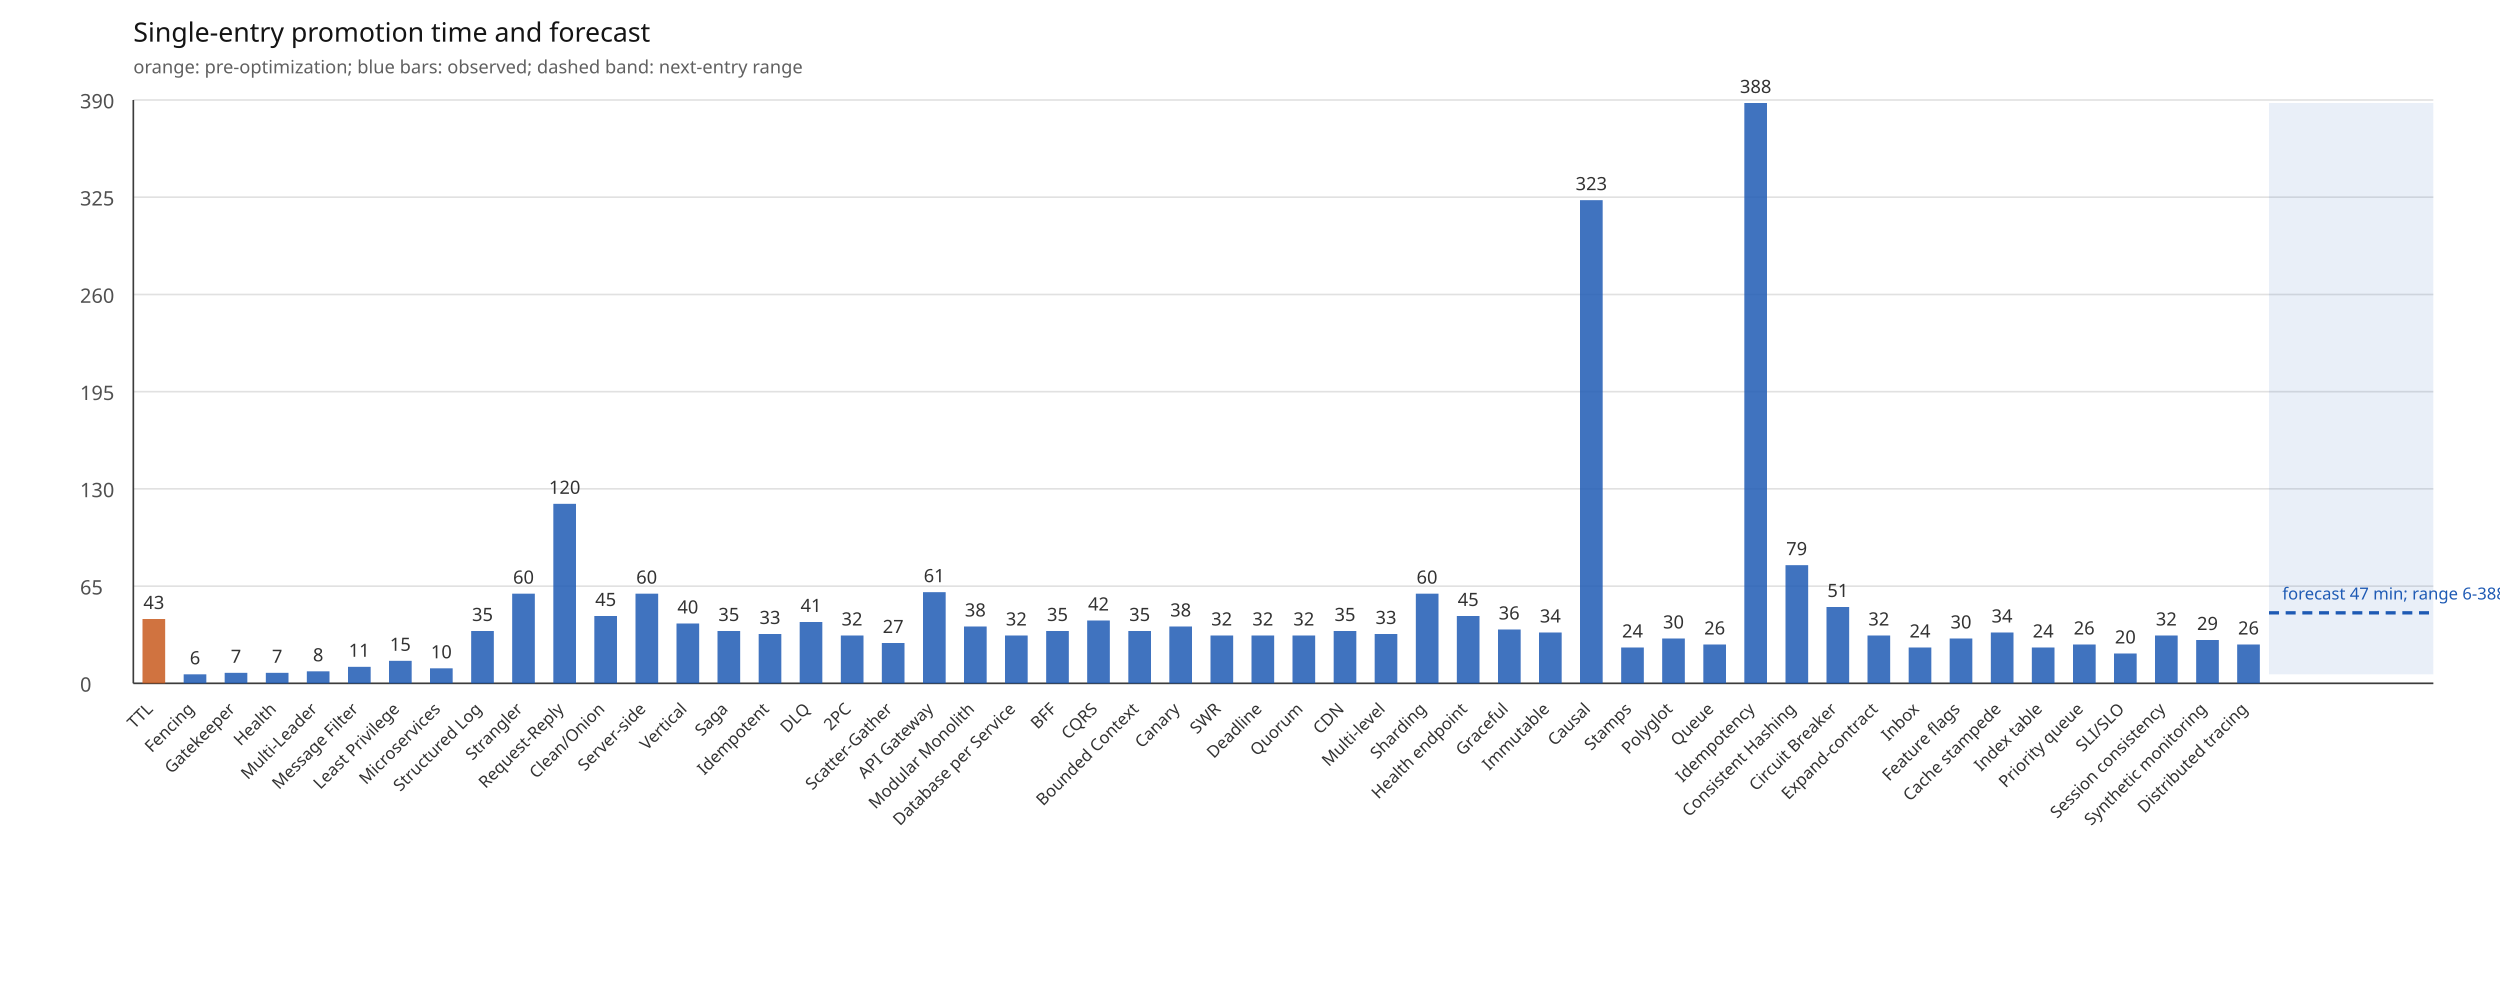
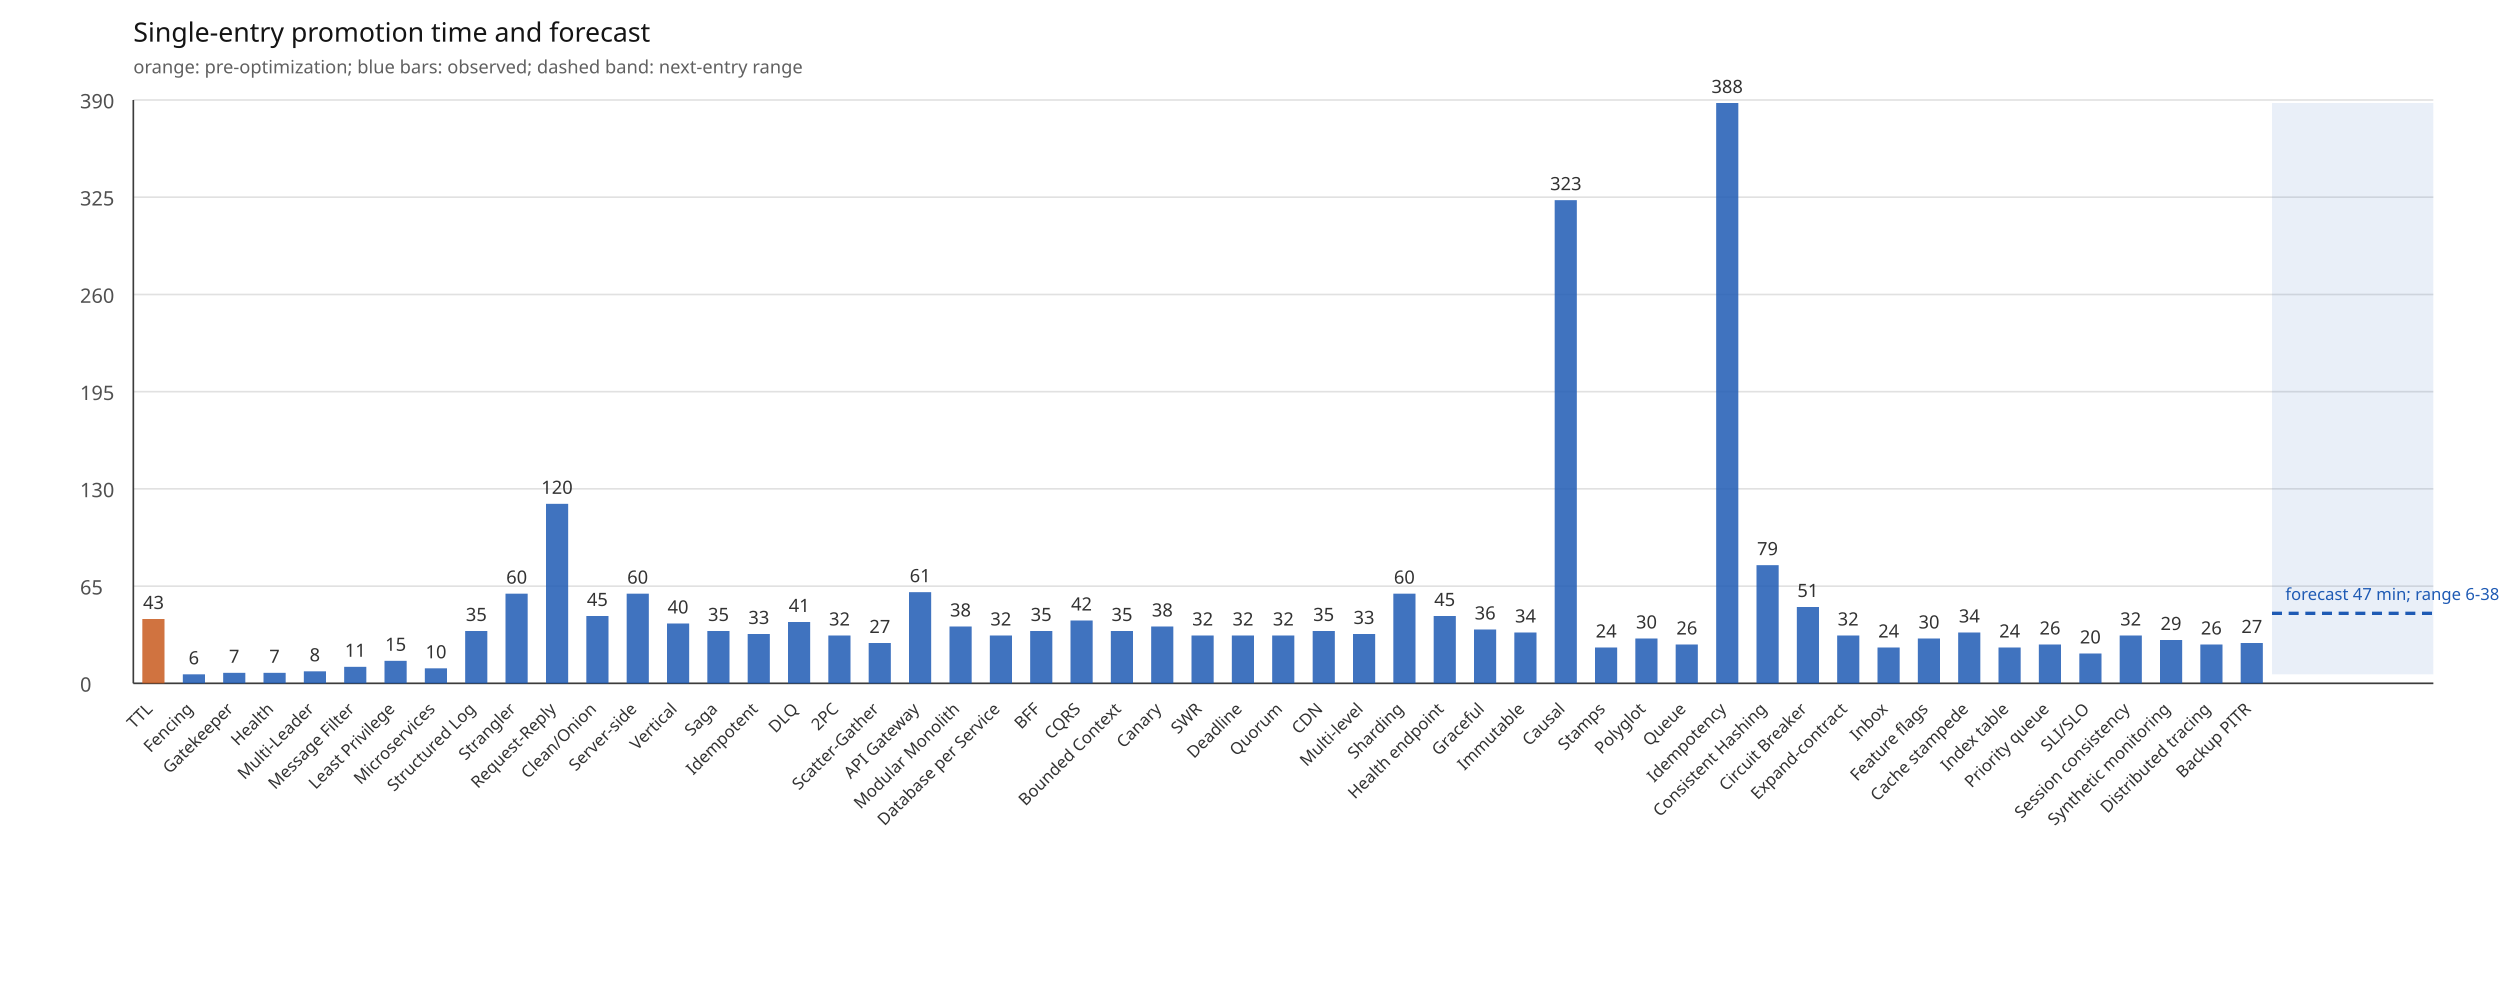
<svg xmlns="http://www.w3.org/2000/svg" width="1500" height="600" viewBox="0 0 1500 600">
  <rect width="100%" height="100%" fill="white" />
  <line x1="80" y1="410.0" x2="1460" y2="410.0" stroke="#e1e1e1" />
  <text x="48" y="415.0" font-family="Verdana" font-size="12" fill="#505050">0</text>
  <line x1="80" y1="351.7" x2="1460" y2="351.7" stroke="#e1e1e1" />
  <text x="48" y="356.7" font-family="Verdana" font-size="12" fill="#505050">65</text>
  <line x1="80" y1="293.3" x2="1460" y2="293.3" stroke="#e1e1e1" />
  <text x="48" y="298.3" font-family="Verdana" font-size="12" fill="#505050">130</text>
  <line x1="80" y1="235.0" x2="1460" y2="235.0" stroke="#e1e1e1" />
  <text x="48" y="240.0" font-family="Verdana" font-size="12" fill="#505050">195</text>
  <line x1="80" y1="176.7" x2="1460" y2="176.7" stroke="#e1e1e1" />
  <text x="48" y="181.7" font-family="Verdana" font-size="12" fill="#505050">260</text>
  <line x1="80" y1="118.3" x2="1460" y2="118.3" stroke="#e1e1e1" />
  <text x="48" y="123.3" font-family="Verdana" font-size="12" fill="#505050">325</text>
  <line x1="80" y1="60.0" x2="1460" y2="60.0" stroke="#e1e1e1" />
  <text x="48" y="65.0" font-family="Verdana" font-size="12" fill="#505050">390</text>
  <line x1="80" y1="60" x2="80" y2="410" stroke="#3c3c3c" />
  <line x1="80" y1="410" x2="1460" y2="410" stroke="#3c3c3c" />
-   <rect x="1361.4" y="61.8" width="98.6" height="342.8" fill="#1e5ab4" opacity="0.10" />
-   <line x1="1361.4" y1="367.7" x2="1460.0" y2="367.7" stroke="#1e5ab4" stroke-width="2" stroke-dasharray="6 4" />
-   <text x="1369.4" y="359.7" font-family="Verdana" font-size="10" fill="#1e5ab4">forecast 47 min; range 6-388 (n=52)</text>
-   <rect x="85.5" y="371.4" width="13.6" height="38.6" fill="#c85a1e" opacity="0.85" />
-   <text x="92.3" y="365.4" text-anchor="middle" font-family="Verdana" font-size="11" fill="#323232">43</text>
-   <text x="92.3" y="426.0" text-anchor="end" transform="rotate(-45 92.3 426.0)" font-family="Verdana" font-size="10" fill="#323232">TTL</text>
-   <rect x="110.2" y="404.6" width="13.6" height="5.4" fill="#1e5ab4" opacity="0.85" />
-   <text x="117.0" y="398.6" text-anchor="middle" font-family="Verdana" font-size="11" fill="#323232">6</text>
-   <text x="117.0" y="426.0" text-anchor="end" transform="rotate(-45 117.0 426.0)" font-family="Verdana" font-size="10" fill="#323232">Fencing</text>
-   <rect x="134.8" y="403.7" width="13.6" height="6.3" fill="#1e5ab4" opacity="0.85" />
-   <text x="141.6" y="397.7" text-anchor="middle" font-family="Verdana" font-size="11" fill="#323232">7</text>
-   <text x="141.6" y="426.0" text-anchor="end" transform="rotate(-45 141.6 426.0)" font-family="Verdana" font-size="10" fill="#323232">Gatekeeper</text>
-   <rect x="159.5" y="403.7" width="13.6" height="6.3" fill="#1e5ab4" opacity="0.85" />
-   <text x="166.3" y="397.7" text-anchor="middle" font-family="Verdana" font-size="11" fill="#323232">7</text>
-   <text x="166.3" y="426.0" text-anchor="end" transform="rotate(-45 166.3 426.0)" font-family="Verdana" font-size="10" fill="#323232">Health</text>
-   <rect x="184.1" y="402.8" width="13.6" height="7.2" fill="#1e5ab4" opacity="0.85" />
-   <text x="190.9" y="396.8" text-anchor="middle" font-family="Verdana" font-size="11" fill="#323232">8</text>
-   <text x="190.9" y="426.0" text-anchor="end" transform="rotate(-45 190.9 426.0)" font-family="Verdana" font-size="10" fill="#323232">Multi-Leader</text>
-   <rect x="208.8" y="400.1" width="13.6" height="9.9" fill="#1e5ab4" opacity="0.85" />
-   <text x="215.5" y="394.1" text-anchor="middle" font-family="Verdana" font-size="11" fill="#323232">11</text>
-   <text x="215.5" y="426.0" text-anchor="end" transform="rotate(-45 215.5 426.0)" font-family="Verdana" font-size="10" fill="#323232">Message Filter</text>
-   <rect x="233.4" y="396.5" width="13.6" height="13.5" fill="#1e5ab4" opacity="0.85" />
-   <text x="240.2" y="390.5" text-anchor="middle" font-family="Verdana" font-size="11" fill="#323232">15</text>
-   <text x="240.2" y="426.0" text-anchor="end" transform="rotate(-45 240.2 426.0)" font-family="Verdana" font-size="10" fill="#323232">Least Privilege</text>
-   <rect x="258.0" y="401.0" width="13.6" height="9.0" fill="#1e5ab4" opacity="0.85" />
-   <text x="264.8" y="395.0" text-anchor="middle" font-family="Verdana" font-size="11" fill="#323232">10</text>
-   <text x="264.8" y="426.0" text-anchor="end" transform="rotate(-45 264.8 426.0)" font-family="Verdana" font-size="10" fill="#323232">Microservices</text>
-   <rect x="282.7" y="378.6" width="13.6" height="31.4" fill="#1e5ab4" opacity="0.85" />
-   <text x="289.5" y="372.6" text-anchor="middle" font-family="Verdana" font-size="11" fill="#323232">35</text>
-   <text x="289.5" y="426.0" text-anchor="end" transform="rotate(-45 289.5 426.0)" font-family="Verdana" font-size="10" fill="#323232">Structured Log</text>
-   <rect x="307.3" y="356.2" width="13.6" height="53.8" fill="#1e5ab4" opacity="0.85" />
-   <text x="314.1" y="350.2" text-anchor="middle" font-family="Verdana" font-size="11" fill="#323232">60</text>
-   <text x="314.1" y="426.0" text-anchor="end" transform="rotate(-45 314.1 426.0)" font-family="Verdana" font-size="10" fill="#323232">Strangler</text>
-   <rect x="332.0" y="302.3" width="13.6" height="107.7" fill="#1e5ab4" opacity="0.85" />
-   <text x="338.8" y="296.3" text-anchor="middle" font-family="Verdana" font-size="11" fill="#323232">120</text>
-   <text x="338.8" y="426.0" text-anchor="end" transform="rotate(-45 338.8 426.0)" font-family="Verdana" font-size="10" fill="#323232">Request-Reply</text>
-   <rect x="356.6" y="369.6" width="13.6" height="40.4" fill="#1e5ab4" opacity="0.85" />
-   <text x="363.4" y="363.6" text-anchor="middle" font-family="Verdana" font-size="11" fill="#323232">45</text>
-   <text x="363.4" y="426.0" text-anchor="end" transform="rotate(-45 363.4 426.0)" font-family="Verdana" font-size="10" fill="#323232">Clean/Onion</text>
-   <rect x="381.3" y="356.2" width="13.6" height="53.8" fill="#1e5ab4" opacity="0.85" />
-   <text x="388.0" y="350.2" text-anchor="middle" font-family="Verdana" font-size="11" fill="#323232">60</text>
-   <text x="388.0" y="426.0" text-anchor="end" transform="rotate(-45 388.0 426.0)" font-family="Verdana" font-size="10" fill="#323232">Server-side</text>
-   <rect x="405.9" y="374.1" width="13.6" height="35.9" fill="#1e5ab4" opacity="0.85" />
-   <text x="412.7" y="368.1" text-anchor="middle" font-family="Verdana" font-size="11" fill="#323232">40</text>
-   <text x="412.7" y="426.0" text-anchor="end" transform="rotate(-45 412.7 426.0)" font-family="Verdana" font-size="10" fill="#323232">Vertical</text>
-   <rect x="430.5" y="378.6" width="13.6" height="31.4" fill="#1e5ab4" opacity="0.85" />
-   <text x="437.3" y="372.6" text-anchor="middle" font-family="Verdana" font-size="11" fill="#323232">35</text>
-   <text x="437.3" y="426.0" text-anchor="end" transform="rotate(-45 437.3 426.0)" font-family="Verdana" font-size="10" fill="#323232">Saga</text>
-   <rect x="455.2" y="380.4" width="13.6" height="29.6" fill="#1e5ab4" opacity="0.85" />
-   <text x="462.0" y="374.4" text-anchor="middle" font-family="Verdana" font-size="11" fill="#323232">33</text>
-   <text x="462.0" y="426.0" text-anchor="end" transform="rotate(-45 462.0 426.0)" font-family="Verdana" font-size="10" fill="#323232">Idempotent</text>
-   <rect x="479.8" y="373.2" width="13.6" height="36.8" fill="#1e5ab4" opacity="0.85" />
-   <text x="486.6" y="367.2" text-anchor="middle" font-family="Verdana" font-size="11" fill="#323232">41</text>
-   <text x="486.6" y="426.0" text-anchor="end" transform="rotate(-45 486.6 426.0)" font-family="Verdana" font-size="10" fill="#323232">DLQ</text>
-   <rect x="504.5" y="381.3" width="13.6" height="28.7" fill="#1e5ab4" opacity="0.85" />
-   <text x="511.2" y="375.3" text-anchor="middle" font-family="Verdana" font-size="11" fill="#323232">32</text>
-   <text x="511.2" y="426.0" text-anchor="end" transform="rotate(-45 511.2 426.0)" font-family="Verdana" font-size="10" fill="#323232">2PC</text>
-   <rect x="529.1" y="385.8" width="13.6" height="24.2" fill="#1e5ab4" opacity="0.85" />
-   <text x="535.9" y="379.8" text-anchor="middle" font-family="Verdana" font-size="11" fill="#323232">27</text>
-   <text x="535.9" y="426.0" text-anchor="end" transform="rotate(-45 535.9 426.0)" font-family="Verdana" font-size="10" fill="#323232">Scatter-Gather</text>
-   <rect x="553.8" y="355.3" width="13.6" height="54.7" fill="#1e5ab4" opacity="0.85" />
-   <text x="560.5" y="349.3" text-anchor="middle" font-family="Verdana" font-size="11" fill="#323232">61</text>
-   <text x="560.5" y="426.0" text-anchor="end" transform="rotate(-45 560.5 426.0)" font-family="Verdana" font-size="10" fill="#323232">API Gateway</text>
-   <rect x="578.4" y="375.9" width="13.6" height="34.1" fill="#1e5ab4" opacity="0.85" />
-   <text x="585.2" y="369.9" text-anchor="middle" font-family="Verdana" font-size="11" fill="#323232">38</text>
-   <text x="585.2" y="426.0" text-anchor="end" transform="rotate(-45 585.2 426.0)" font-family="Verdana" font-size="10" fill="#323232">Modular Monolith</text>
-   <rect x="603.0" y="381.3" width="13.6" height="28.7" fill="#1e5ab4" opacity="0.85" />
-   <text x="609.8" y="375.3" text-anchor="middle" font-family="Verdana" font-size="11" fill="#323232">32</text>
-   <text x="609.8" y="426.0" text-anchor="end" transform="rotate(-45 609.8 426.0)" font-family="Verdana" font-size="10" fill="#323232">Database per Service</text>
-   <rect x="627.7" y="378.6" width="13.6" height="31.4" fill="#1e5ab4" opacity="0.85" />
-   <text x="634.5" y="372.6" text-anchor="middle" font-family="Verdana" font-size="11" fill="#323232">35</text>
-   <text x="634.5" y="426.0" text-anchor="end" transform="rotate(-45 634.5 426.0)" font-family="Verdana" font-size="10" fill="#323232">BFF</text>
-   <rect x="652.3" y="372.3" width="13.6" height="37.7" fill="#1e5ab4" opacity="0.85" />
-   <text x="659.1" y="366.3" text-anchor="middle" font-family="Verdana" font-size="11" fill="#323232">42</text>
-   <text x="659.1" y="426.0" text-anchor="end" transform="rotate(-45 659.1 426.0)" font-family="Verdana" font-size="10" fill="#323232">CQRS</text>
-   <rect x="677.0" y="378.6" width="13.6" height="31.4" fill="#1e5ab4" opacity="0.85" />
-   <text x="683.8" y="372.6" text-anchor="middle" font-family="Verdana" font-size="11" fill="#323232">35</text>
-   <text x="683.8" y="426.0" text-anchor="end" transform="rotate(-45 683.8 426.0)" font-family="Verdana" font-size="10" fill="#323232">Bounded Context</text>
-   <rect x="701.6" y="375.9" width="13.6" height="34.1" fill="#1e5ab4" opacity="0.85" />
-   <text x="708.4" y="369.9" text-anchor="middle" font-family="Verdana" font-size="11" fill="#323232">38</text>
-   <text x="708.4" y="426.0" text-anchor="end" transform="rotate(-45 708.4 426.0)" font-family="Verdana" font-size="10" fill="#323232">Canary</text>
-   <rect x="726.3" y="381.3" width="13.6" height="28.7" fill="#1e5ab4" opacity="0.85" />
-   <text x="733.0" y="375.3" text-anchor="middle" font-family="Verdana" font-size="11" fill="#323232">32</text>
-   <text x="733.0" y="426.0" text-anchor="end" transform="rotate(-45 733.0 426.0)" font-family="Verdana" font-size="10" fill="#323232">SWR</text>
-   <rect x="750.9" y="381.3" width="13.6" height="28.7" fill="#1e5ab4" opacity="0.85" />
-   <text x="757.7" y="375.3" text-anchor="middle" font-family="Verdana" font-size="11" fill="#323232">32</text>
-   <text x="757.7" y="426.0" text-anchor="end" transform="rotate(-45 757.7 426.0)" font-family="Verdana" font-size="10" fill="#323232">Deadline</text>
-   <rect x="775.5" y="381.3" width="13.6" height="28.7" fill="#1e5ab4" opacity="0.85" />
-   <text x="782.3" y="375.3" text-anchor="middle" font-family="Verdana" font-size="11" fill="#323232">32</text>
-   <text x="782.3" y="426.0" text-anchor="end" transform="rotate(-45 782.3 426.0)" font-family="Verdana" font-size="10" fill="#323232">Quorum</text>
-   <rect x="800.2" y="378.6" width="13.6" height="31.4" fill="#1e5ab4" opacity="0.85" />
-   <text x="807.0" y="372.6" text-anchor="middle" font-family="Verdana" font-size="11" fill="#323232">35</text>
-   <text x="807.0" y="426.0" text-anchor="end" transform="rotate(-45 807.0 426.0)" font-family="Verdana" font-size="10" fill="#323232">CDN</text>
-   <rect x="824.8" y="380.4" width="13.6" height="29.6" fill="#1e5ab4" opacity="0.85" />
-   <text x="831.6" y="374.4" text-anchor="middle" font-family="Verdana" font-size="11" fill="#323232">33</text>
-   <text x="831.6" y="426.0" text-anchor="end" transform="rotate(-45 831.6 426.0)" font-family="Verdana" font-size="10" fill="#323232">Multi-level</text>
-   <rect x="849.5" y="356.2" width="13.6" height="53.8" fill="#1e5ab4" opacity="0.85" />
-   <text x="856.2" y="350.2" text-anchor="middle" font-family="Verdana" font-size="11" fill="#323232">60</text>
-   <text x="856.2" y="426.0" text-anchor="end" transform="rotate(-45 856.2 426.0)" font-family="Verdana" font-size="10" fill="#323232">Sharding</text>
-   <rect x="874.1" y="369.6" width="13.6" height="40.4" fill="#1e5ab4" opacity="0.85" />
-   <text x="880.9" y="363.6" text-anchor="middle" font-family="Verdana" font-size="11" fill="#323232">45</text>
-   <text x="880.9" y="426.0" text-anchor="end" transform="rotate(-45 880.9 426.0)" font-family="Verdana" font-size="10" fill="#323232">Health endpoint</text>
-   <rect x="898.8" y="377.7" width="13.6" height="32.3" fill="#1e5ab4" opacity="0.85" />
-   <text x="905.5" y="371.7" text-anchor="middle" font-family="Verdana" font-size="11" fill="#323232">36</text>
-   <text x="905.5" y="426.0" text-anchor="end" transform="rotate(-45 905.5 426.0)" font-family="Verdana" font-size="10" fill="#323232">Graceful</text>
-   <rect x="923.4" y="379.5" width="13.6" height="30.5" fill="#1e5ab4" opacity="0.85" />
-   <text x="930.2" y="373.5" text-anchor="middle" font-family="Verdana" font-size="11" fill="#323232">34</text>
-   <text x="930.2" y="426.0" text-anchor="end" transform="rotate(-45 930.2 426.0)" font-family="Verdana" font-size="10" fill="#323232">Immutable</text>
-   <rect x="948.0" y="120.1" width="13.6" height="289.9" fill="#1e5ab4" opacity="0.85" />
-   <text x="954.8" y="114.1" text-anchor="middle" font-family="Verdana" font-size="11" fill="#323232">323</text>
-   <text x="954.8" y="426.0" text-anchor="end" transform="rotate(-45 954.8 426.0)" font-family="Verdana" font-size="10" fill="#323232">Causal</text>
-   <rect x="972.7" y="388.5" width="13.6" height="21.5" fill="#1e5ab4" opacity="0.85" />
-   <text x="979.5" y="382.5" text-anchor="middle" font-family="Verdana" font-size="11" fill="#323232">24</text>
-   <text x="979.5" y="426.0" text-anchor="end" transform="rotate(-45 979.5 426.0)" font-family="Verdana" font-size="10" fill="#323232">Stamps</text>
-   <rect x="997.3" y="383.1" width="13.6" height="26.9" fill="#1e5ab4" opacity="0.85" />
-   <text x="1004.1" y="377.1" text-anchor="middle" font-family="Verdana" font-size="11" fill="#323232">30</text>
-   <text x="1004.1" y="426.0" text-anchor="end" transform="rotate(-45 1004.1 426.0)" font-family="Verdana" font-size="10" fill="#323232">Polyglot</text>
-   <rect x="1022.0" y="386.7" width="13.6" height="23.3" fill="#1e5ab4" opacity="0.85" />
-   <text x="1028.8" y="380.7" text-anchor="middle" font-family="Verdana" font-size="11" fill="#323232">26</text>
-   <text x="1028.8" y="426.0" text-anchor="end" transform="rotate(-45 1028.8 426.0)" font-family="Verdana" font-size="10" fill="#323232">Queue</text>
-   <rect x="1046.6" y="61.8" width="13.6" height="348.2" fill="#1e5ab4" opacity="0.85" />
-   <text x="1053.4" y="55.8" text-anchor="middle" font-family="Verdana" font-size="11" fill="#323232">388</text>
-   <text x="1053.4" y="426.0" text-anchor="end" transform="rotate(-45 1053.4 426.0)" font-family="Verdana" font-size="10" fill="#323232">Idempotency</text>
-   <rect x="1071.3" y="339.1" width="13.6" height="70.9" fill="#1e5ab4" opacity="0.85" />
-   <text x="1078.0" y="333.1" text-anchor="middle" font-family="Verdana" font-size="11" fill="#323232">79</text>
-   <text x="1078.0" y="426.0" text-anchor="end" transform="rotate(-45 1078.0 426.0)" font-family="Verdana" font-size="10" fill="#323232">Consistent Hashing</text>
-   <rect x="1095.9" y="364.2" width="13.6" height="45.8" fill="#1e5ab4" opacity="0.85" />
-   <text x="1102.7" y="358.2" text-anchor="middle" font-family="Verdana" font-size="11" fill="#323232">51</text>
-   <text x="1102.7" y="426.0" text-anchor="end" transform="rotate(-45 1102.7 426.0)" font-family="Verdana" font-size="10" fill="#323232">Circuit Breaker</text>
-   <rect x="1120.5" y="381.3" width="13.6" height="28.7" fill="#1e5ab4" opacity="0.85" />
-   <text x="1127.3" y="375.3" text-anchor="middle" font-family="Verdana" font-size="11" fill="#323232">32</text>
-   <text x="1127.3" y="426.0" text-anchor="end" transform="rotate(-45 1127.3 426.0)" font-family="Verdana" font-size="10" fill="#323232">Expand-contract</text>
-   <rect x="1145.2" y="388.5" width="13.6" height="21.5" fill="#1e5ab4" opacity="0.85" />
-   <text x="1152.0" y="382.5" text-anchor="middle" font-family="Verdana" font-size="11" fill="#323232">24</text>
-   <text x="1152.0" y="426.0" text-anchor="end" transform="rotate(-45 1152.0 426.0)" font-family="Verdana" font-size="10" fill="#323232">Inbox</text>
-   <rect x="1169.8" y="383.1" width="13.6" height="26.9" fill="#1e5ab4" opacity="0.85" />
-   <text x="1176.6" y="377.1" text-anchor="middle" font-family="Verdana" font-size="11" fill="#323232">30</text>
-   <text x="1176.6" y="426.0" text-anchor="end" transform="rotate(-45 1176.6 426.0)" font-family="Verdana" font-size="10" fill="#323232">Feature flags</text>
-   <rect x="1194.5" y="379.5" width="13.6" height="30.5" fill="#1e5ab4" opacity="0.85" />
-   <text x="1201.2" y="373.5" text-anchor="middle" font-family="Verdana" font-size="11" fill="#323232">34</text>
-   <text x="1201.2" y="426.0" text-anchor="end" transform="rotate(-45 1201.2 426.0)" font-family="Verdana" font-size="10" fill="#323232">Cache stampede</text>
-   <rect x="1219.1" y="388.5" width="13.6" height="21.5" fill="#1e5ab4" opacity="0.85" />
-   <text x="1225.9" y="382.5" text-anchor="middle" font-family="Verdana" font-size="11" fill="#323232">24</text>
-   <text x="1225.9" y="426.0" text-anchor="end" transform="rotate(-45 1225.9 426.0)" font-family="Verdana" font-size="10" fill="#323232">Index table</text>
-   <rect x="1243.8" y="386.7" width="13.6" height="23.3" fill="#1e5ab4" opacity="0.85" />
-   <text x="1250.5" y="380.7" text-anchor="middle" font-family="Verdana" font-size="11" fill="#323232">26</text>
-   <text x="1250.5" y="426.0" text-anchor="end" transform="rotate(-45 1250.5 426.0)" font-family="Verdana" font-size="10" fill="#323232">Priority queue</text>
-   <rect x="1268.4" y="392.1" width="13.6" height="17.9" fill="#1e5ab4" opacity="0.85" />
-   <text x="1275.2" y="386.1" text-anchor="middle" font-family="Verdana" font-size="11" fill="#323232">20</text>
-   <text x="1275.2" y="426.0" text-anchor="end" transform="rotate(-45 1275.2 426.0)" font-family="Verdana" font-size="10" fill="#323232">SLI/SLO</text>
-   <rect x="1293.0" y="381.3" width="13.6" height="28.7" fill="#1e5ab4" opacity="0.85" />
-   <text x="1299.8" y="375.3" text-anchor="middle" font-family="Verdana" font-size="11" fill="#323232">32</text>
-   <text x="1299.8" y="426.0" text-anchor="end" transform="rotate(-45 1299.8 426.0)" font-family="Verdana" font-size="10" fill="#323232">Session consistency</text>
-   <rect x="1317.7" y="384.0" width="13.6" height="26.0" fill="#1e5ab4" opacity="0.85" />
-   <text x="1324.5" y="378.0" text-anchor="middle" font-family="Verdana" font-size="11" fill="#323232">29</text>
-   <text x="1324.5" y="426.0" text-anchor="end" transform="rotate(-45 1324.5 426.0)" font-family="Verdana" font-size="10" fill="#323232">Synthetic monitoring</text>
-   <rect x="1342.3" y="386.7" width="13.6" height="23.3" fill="#1e5ab4" opacity="0.85" />
-   <text x="1349.1" y="380.7" text-anchor="middle" font-family="Verdana" font-size="11" fill="#323232">26</text>
-   <text x="1349.1" y="426.0" text-anchor="end" transform="rotate(-45 1349.1 426.0)" font-family="Verdana" font-size="10" fill="#323232">Distributed tracing</text>
+   <rect x="1363.2" y="61.8" width="96.8" height="342.8" fill="#1e5ab4" opacity="0.10" />
+   <line x1="1363.2" y1="368.0" x2="1460.0" y2="368.0" stroke="#1e5ab4" stroke-width="2" stroke-dasharray="6 4" />
+   <text x="1371.2" y="360.0" font-family="Verdana" font-size="10" fill="#1e5ab4">forecast 47 min; range 6-388 (n=53)</text>
+   <rect x="85.4" y="371.4" width="13.3" height="38.6" fill="#c85a1e" opacity="0.85" />
+   <text x="92.1" y="365.4" text-anchor="middle" font-family="Verdana" font-size="11" fill="#323232">43</text>
+   <text x="92.1" y="426.0" text-anchor="end" transform="rotate(-45 92.1 426.0)" font-family="Verdana" font-size="10" fill="#323232">TTL</text>
+   <rect x="109.7" y="404.6" width="13.3" height="5.4" fill="#1e5ab4" opacity="0.85" />
+   <text x="116.3" y="398.6" text-anchor="middle" font-family="Verdana" font-size="11" fill="#323232">6</text>
+   <text x="116.3" y="426.0" text-anchor="end" transform="rotate(-45 116.3 426.0)" font-family="Verdana" font-size="10" fill="#323232">Fencing</text>
+   <rect x="133.9" y="403.7" width="13.3" height="6.3" fill="#1e5ab4" opacity="0.85" />
+   <text x="140.5" y="397.7" text-anchor="middle" font-family="Verdana" font-size="11" fill="#323232">7</text>
+   <text x="140.5" y="426.0" text-anchor="end" transform="rotate(-45 140.5 426.0)" font-family="Verdana" font-size="10" fill="#323232">Gatekeeper</text>
+   <rect x="158.1" y="403.7" width="13.3" height="6.3" fill="#1e5ab4" opacity="0.85" />
+   <text x="164.7" y="397.7" text-anchor="middle" font-family="Verdana" font-size="11" fill="#323232">7</text>
+   <text x="164.7" y="426.0" text-anchor="end" transform="rotate(-45 164.7 426.0)" font-family="Verdana" font-size="10" fill="#323232">Health</text>
+   <rect x="182.3" y="402.8" width="13.3" height="7.2" fill="#1e5ab4" opacity="0.85" />
+   <text x="188.9" y="396.8" text-anchor="middle" font-family="Verdana" font-size="11" fill="#323232">8</text>
+   <text x="188.9" y="426.0" text-anchor="end" transform="rotate(-45 188.9 426.0)" font-family="Verdana" font-size="10" fill="#323232">Multi-Leader</text>
+   <rect x="206.5" y="400.1" width="13.3" height="9.9" fill="#1e5ab4" opacity="0.85" />
+   <text x="213.2" y="394.1" text-anchor="middle" font-family="Verdana" font-size="11" fill="#323232">11</text>
+   <text x="213.2" y="426.0" text-anchor="end" transform="rotate(-45 213.2 426.0)" font-family="Verdana" font-size="10" fill="#323232">Message Filter</text>
+   <rect x="230.7" y="396.5" width="13.3" height="13.5" fill="#1e5ab4" opacity="0.85" />
+   <text x="237.4" y="390.5" text-anchor="middle" font-family="Verdana" font-size="11" fill="#323232">15</text>
+   <text x="237.4" y="426.0" text-anchor="end" transform="rotate(-45 237.4 426.0)" font-family="Verdana" font-size="10" fill="#323232">Least Privilege</text>
+   <rect x="254.9" y="401.0" width="13.3" height="9.0" fill="#1e5ab4" opacity="0.85" />
+   <text x="261.6" y="395.0" text-anchor="middle" font-family="Verdana" font-size="11" fill="#323232">10</text>
+   <text x="261.6" y="426.0" text-anchor="end" transform="rotate(-45 261.6 426.0)" font-family="Verdana" font-size="10" fill="#323232">Microservices</text>
+   <rect x="279.1" y="378.6" width="13.3" height="31.4" fill="#1e5ab4" opacity="0.85" />
+   <text x="285.8" y="372.6" text-anchor="middle" font-family="Verdana" font-size="11" fill="#323232">35</text>
+   <text x="285.8" y="426.0" text-anchor="end" transform="rotate(-45 285.8 426.0)" font-family="Verdana" font-size="10" fill="#323232">Structured Log</text>
+   <rect x="303.3" y="356.2" width="13.3" height="53.8" fill="#1e5ab4" opacity="0.85" />
+   <text x="310.0" y="350.2" text-anchor="middle" font-family="Verdana" font-size="11" fill="#323232">60</text>
+   <text x="310.0" y="426.0" text-anchor="end" transform="rotate(-45 310.0 426.0)" font-family="Verdana" font-size="10" fill="#323232">Strangler</text>
+   <rect x="327.6" y="302.3" width="13.3" height="107.7" fill="#1e5ab4" opacity="0.85" />
+   <text x="334.2" y="296.3" text-anchor="middle" font-family="Verdana" font-size="11" fill="#323232">120</text>
+   <text x="334.2" y="426.0" text-anchor="end" transform="rotate(-45 334.2 426.0)" font-family="Verdana" font-size="10" fill="#323232">Request-Reply</text>
+   <rect x="351.8" y="369.6" width="13.3" height="40.4" fill="#1e5ab4" opacity="0.85" />
+   <text x="358.4" y="363.6" text-anchor="middle" font-family="Verdana" font-size="11" fill="#323232">45</text>
+   <text x="358.4" y="426.0" text-anchor="end" transform="rotate(-45 358.4 426.0)" font-family="Verdana" font-size="10" fill="#323232">Clean/Onion</text>
+   <rect x="376.0" y="356.2" width="13.3" height="53.8" fill="#1e5ab4" opacity="0.85" />
+   <text x="382.6" y="350.2" text-anchor="middle" font-family="Verdana" font-size="11" fill="#323232">60</text>
+   <text x="382.6" y="426.0" text-anchor="end" transform="rotate(-45 382.6 426.0)" font-family="Verdana" font-size="10" fill="#323232">Server-side</text>
+   <rect x="400.2" y="374.1" width="13.3" height="35.9" fill="#1e5ab4" opacity="0.85" />
+   <text x="406.8" y="368.1" text-anchor="middle" font-family="Verdana" font-size="11" fill="#323232">40</text>
+   <text x="406.8" y="426.0" text-anchor="end" transform="rotate(-45 406.8 426.0)" font-family="Verdana" font-size="10" fill="#323232">Vertical</text>
+   <rect x="424.4" y="378.6" width="13.3" height="31.4" fill="#1e5ab4" opacity="0.85" />
+   <text x="431.1" y="372.6" text-anchor="middle" font-family="Verdana" font-size="11" fill="#323232">35</text>
+   <text x="431.1" y="426.0" text-anchor="end" transform="rotate(-45 431.1 426.0)" font-family="Verdana" font-size="10" fill="#323232">Saga</text>
+   <rect x="448.6" y="380.4" width="13.3" height="29.6" fill="#1e5ab4" opacity="0.85" />
+   <text x="455.3" y="374.4" text-anchor="middle" font-family="Verdana" font-size="11" fill="#323232">33</text>
+   <text x="455.3" y="426.0" text-anchor="end" transform="rotate(-45 455.3 426.0)" font-family="Verdana" font-size="10" fill="#323232">Idempotent</text>
+   <rect x="472.8" y="373.2" width="13.3" height="36.8" fill="#1e5ab4" opacity="0.85" />
+   <text x="479.5" y="367.2" text-anchor="middle" font-family="Verdana" font-size="11" fill="#323232">41</text>
+   <text x="479.5" y="426.0" text-anchor="end" transform="rotate(-45 479.5 426.0)" font-family="Verdana" font-size="10" fill="#323232">DLQ</text>
+   <rect x="497.0" y="381.3" width="13.3" height="28.7" fill="#1e5ab4" opacity="0.85" />
+   <text x="503.7" y="375.3" text-anchor="middle" font-family="Verdana" font-size="11" fill="#323232">32</text>
+   <text x="503.7" y="426.0" text-anchor="end" transform="rotate(-45 503.7 426.0)" font-family="Verdana" font-size="10" fill="#323232">2PC</text>
+   <rect x="521.2" y="385.8" width="13.3" height="24.2" fill="#1e5ab4" opacity="0.85" />
+   <text x="527.9" y="379.8" text-anchor="middle" font-family="Verdana" font-size="11" fill="#323232">27</text>
+   <text x="527.9" y="426.0" text-anchor="end" transform="rotate(-45 527.9 426.0)" font-family="Verdana" font-size="10" fill="#323232">Scatter-Gather</text>
+   <rect x="545.4" y="355.3" width="13.3" height="54.7" fill="#1e5ab4" opacity="0.85" />
+   <text x="552.1" y="349.3" text-anchor="middle" font-family="Verdana" font-size="11" fill="#323232">61</text>
+   <text x="552.1" y="426.0" text-anchor="end" transform="rotate(-45 552.1 426.0)" font-family="Verdana" font-size="10" fill="#323232">API Gateway</text>
+   <rect x="569.7" y="375.9" width="13.3" height="34.1" fill="#1e5ab4" opacity="0.85" />
+   <text x="576.3" y="369.9" text-anchor="middle" font-family="Verdana" font-size="11" fill="#323232">38</text>
+   <text x="576.3" y="426.0" text-anchor="end" transform="rotate(-45 576.3 426.0)" font-family="Verdana" font-size="10" fill="#323232">Modular Monolith</text>
+   <rect x="593.9" y="381.3" width="13.3" height="28.7" fill="#1e5ab4" opacity="0.85" />
+   <text x="600.5" y="375.3" text-anchor="middle" font-family="Verdana" font-size="11" fill="#323232">32</text>
+   <text x="600.5" y="426.0" text-anchor="end" transform="rotate(-45 600.5 426.0)" font-family="Verdana" font-size="10" fill="#323232">Database per Service</text>
+   <rect x="618.1" y="378.6" width="13.3" height="31.4" fill="#1e5ab4" opacity="0.85" />
+   <text x="624.7" y="372.6" text-anchor="middle" font-family="Verdana" font-size="11" fill="#323232">35</text>
+   <text x="624.7" y="426.0" text-anchor="end" transform="rotate(-45 624.7 426.0)" font-family="Verdana" font-size="10" fill="#323232">BFF</text>
+   <rect x="642.3" y="372.3" width="13.3" height="37.7" fill="#1e5ab4" opacity="0.85" />
+   <text x="648.9" y="366.3" text-anchor="middle" font-family="Verdana" font-size="11" fill="#323232">42</text>
+   <text x="648.9" y="426.0" text-anchor="end" transform="rotate(-45 648.9 426.0)" font-family="Verdana" font-size="10" fill="#323232">CQRS</text>
+   <rect x="666.5" y="378.6" width="13.3" height="31.4" fill="#1e5ab4" opacity="0.85" />
+   <text x="673.2" y="372.6" text-anchor="middle" font-family="Verdana" font-size="11" fill="#323232">35</text>
+   <text x="673.2" y="426.0" text-anchor="end" transform="rotate(-45 673.2 426.0)" font-family="Verdana" font-size="10" fill="#323232">Bounded Context</text>
+   <rect x="690.7" y="375.9" width="13.3" height="34.1" fill="#1e5ab4" opacity="0.85" />
+   <text x="697.4" y="369.9" text-anchor="middle" font-family="Verdana" font-size="11" fill="#323232">38</text>
+   <text x="697.4" y="426.0" text-anchor="end" transform="rotate(-45 697.4 426.0)" font-family="Verdana" font-size="10" fill="#323232">Canary</text>
+   <rect x="714.9" y="381.3" width="13.3" height="28.7" fill="#1e5ab4" opacity="0.85" />
+   <text x="721.6" y="375.3" text-anchor="middle" font-family="Verdana" font-size="11" fill="#323232">32</text>
+   <text x="721.6" y="426.0" text-anchor="end" transform="rotate(-45 721.6 426.0)" font-family="Verdana" font-size="10" fill="#323232">SWR</text>
+   <rect x="739.1" y="381.3" width="13.3" height="28.7" fill="#1e5ab4" opacity="0.85" />
+   <text x="745.8" y="375.3" text-anchor="middle" font-family="Verdana" font-size="11" fill="#323232">32</text>
+   <text x="745.8" y="426.0" text-anchor="end" transform="rotate(-45 745.8 426.0)" font-family="Verdana" font-size="10" fill="#323232">Deadline</text>
+   <rect x="763.3" y="381.3" width="13.3" height="28.7" fill="#1e5ab4" opacity="0.85" />
+   <text x="770.0" y="375.3" text-anchor="middle" font-family="Verdana" font-size="11" fill="#323232">32</text>
+   <text x="770.0" y="426.0" text-anchor="end" transform="rotate(-45 770.0 426.0)" font-family="Verdana" font-size="10" fill="#323232">Quorum</text>
+   <rect x="787.6" y="378.6" width="13.3" height="31.4" fill="#1e5ab4" opacity="0.85" />
+   <text x="794.2" y="372.6" text-anchor="middle" font-family="Verdana" font-size="11" fill="#323232">35</text>
+   <text x="794.2" y="426.0" text-anchor="end" transform="rotate(-45 794.2 426.0)" font-family="Verdana" font-size="10" fill="#323232">CDN</text>
+   <rect x="811.8" y="380.4" width="13.3" height="29.6" fill="#1e5ab4" opacity="0.85" />
+   <text x="818.4" y="374.4" text-anchor="middle" font-family="Verdana" font-size="11" fill="#323232">33</text>
+   <text x="818.4" y="426.0" text-anchor="end" transform="rotate(-45 818.4 426.0)" font-family="Verdana" font-size="10" fill="#323232">Multi-level</text>
+   <rect x="836.0" y="356.2" width="13.3" height="53.8" fill="#1e5ab4" opacity="0.85" />
+   <text x="842.6" y="350.2" text-anchor="middle" font-family="Verdana" font-size="11" fill="#323232">60</text>
+   <text x="842.6" y="426.0" text-anchor="end" transform="rotate(-45 842.6 426.0)" font-family="Verdana" font-size="10" fill="#323232">Sharding</text>
+   <rect x="860.2" y="369.6" width="13.3" height="40.4" fill="#1e5ab4" opacity="0.85" />
+   <text x="866.8" y="363.6" text-anchor="middle" font-family="Verdana" font-size="11" fill="#323232">45</text>
+   <text x="866.8" y="426.0" text-anchor="end" transform="rotate(-45 866.8 426.0)" font-family="Verdana" font-size="10" fill="#323232">Health endpoint</text>
+   <rect x="884.4" y="377.7" width="13.3" height="32.3" fill="#1e5ab4" opacity="0.85" />
+   <text x="891.1" y="371.7" text-anchor="middle" font-family="Verdana" font-size="11" fill="#323232">36</text>
+   <text x="891.1" y="426.0" text-anchor="end" transform="rotate(-45 891.1 426.0)" font-family="Verdana" font-size="10" fill="#323232">Graceful</text>
+   <rect x="908.6" y="379.5" width="13.3" height="30.5" fill="#1e5ab4" opacity="0.85" />
+   <text x="915.3" y="373.5" text-anchor="middle" font-family="Verdana" font-size="11" fill="#323232">34</text>
+   <text x="915.3" y="426.0" text-anchor="end" transform="rotate(-45 915.3 426.0)" font-family="Verdana" font-size="10" fill="#323232">Immutable</text>
+   <rect x="932.8" y="120.1" width="13.3" height="289.9" fill="#1e5ab4" opacity="0.85" />
+   <text x="939.5" y="114.1" text-anchor="middle" font-family="Verdana" font-size="11" fill="#323232">323</text>
+   <text x="939.5" y="426.0" text-anchor="end" transform="rotate(-45 939.5 426.0)" font-family="Verdana" font-size="10" fill="#323232">Causal</text>
+   <rect x="957.0" y="388.5" width="13.3" height="21.5" fill="#1e5ab4" opacity="0.85" />
+   <text x="963.7" y="382.5" text-anchor="middle" font-family="Verdana" font-size="11" fill="#323232">24</text>
+   <text x="963.7" y="426.0" text-anchor="end" transform="rotate(-45 963.7 426.0)" font-family="Verdana" font-size="10" fill="#323232">Stamps</text>
+   <rect x="981.2" y="383.1" width="13.3" height="26.9" fill="#1e5ab4" opacity="0.85" />
+   <text x="987.9" y="377.1" text-anchor="middle" font-family="Verdana" font-size="11" fill="#323232">30</text>
+   <text x="987.9" y="426.0" text-anchor="end" transform="rotate(-45 987.9 426.0)" font-family="Verdana" font-size="10" fill="#323232">Polyglot</text>
+   <rect x="1005.4" y="386.7" width="13.3" height="23.3" fill="#1e5ab4" opacity="0.85" />
+   <text x="1012.1" y="380.7" text-anchor="middle" font-family="Verdana" font-size="11" fill="#323232">26</text>
+   <text x="1012.1" y="426.0" text-anchor="end" transform="rotate(-45 1012.1 426.0)" font-family="Verdana" font-size="10" fill="#323232">Queue</text>
+   <rect x="1029.7" y="61.8" width="13.3" height="348.2" fill="#1e5ab4" opacity="0.85" />
+   <text x="1036.3" y="55.8" text-anchor="middle" font-family="Verdana" font-size="11" fill="#323232">388</text>
+   <text x="1036.3" y="426.0" text-anchor="end" transform="rotate(-45 1036.3 426.0)" font-family="Verdana" font-size="10" fill="#323232">Idempotency</text>
+   <rect x="1053.9" y="339.1" width="13.3" height="70.9" fill="#1e5ab4" opacity="0.85" />
+   <text x="1060.5" y="333.1" text-anchor="middle" font-family="Verdana" font-size="11" fill="#323232">79</text>
+   <text x="1060.5" y="426.0" text-anchor="end" transform="rotate(-45 1060.5 426.0)" font-family="Verdana" font-size="10" fill="#323232">Consistent Hashing</text>
+   <rect x="1078.1" y="364.2" width="13.3" height="45.8" fill="#1e5ab4" opacity="0.85" />
+   <text x="1084.7" y="358.2" text-anchor="middle" font-family="Verdana" font-size="11" fill="#323232">51</text>
+   <text x="1084.7" y="426.0" text-anchor="end" transform="rotate(-45 1084.7 426.0)" font-family="Verdana" font-size="10" fill="#323232">Circuit Breaker</text>
+   <rect x="1102.3" y="381.3" width="13.3" height="28.7" fill="#1e5ab4" opacity="0.85" />
+   <text x="1108.9" y="375.3" text-anchor="middle" font-family="Verdana" font-size="11" fill="#323232">32</text>
+   <text x="1108.9" y="426.0" text-anchor="end" transform="rotate(-45 1108.9 426.0)" font-family="Verdana" font-size="10" fill="#323232">Expand-contract</text>
+   <rect x="1126.5" y="388.5" width="13.3" height="21.5" fill="#1e5ab4" opacity="0.85" />
+   <text x="1133.2" y="382.5" text-anchor="middle" font-family="Verdana" font-size="11" fill="#323232">24</text>
+   <text x="1133.2" y="426.0" text-anchor="end" transform="rotate(-45 1133.2 426.0)" font-family="Verdana" font-size="10" fill="#323232">Inbox</text>
+   <rect x="1150.7" y="383.1" width="13.3" height="26.9" fill="#1e5ab4" opacity="0.85" />
+   <text x="1157.4" y="377.1" text-anchor="middle" font-family="Verdana" font-size="11" fill="#323232">30</text>
+   <text x="1157.4" y="426.0" text-anchor="end" transform="rotate(-45 1157.4 426.0)" font-family="Verdana" font-size="10" fill="#323232">Feature flags</text>
+   <rect x="1174.9" y="379.5" width="13.3" height="30.5" fill="#1e5ab4" opacity="0.85" />
+   <text x="1181.6" y="373.5" text-anchor="middle" font-family="Verdana" font-size="11" fill="#323232">34</text>
+   <text x="1181.6" y="426.0" text-anchor="end" transform="rotate(-45 1181.6 426.0)" font-family="Verdana" font-size="10" fill="#323232">Cache stampede</text>
+   <rect x="1199.1" y="388.5" width="13.3" height="21.5" fill="#1e5ab4" opacity="0.85" />
+   <text x="1205.8" y="382.5" text-anchor="middle" font-family="Verdana" font-size="11" fill="#323232">24</text>
+   <text x="1205.8" y="426.0" text-anchor="end" transform="rotate(-45 1205.8 426.0)" font-family="Verdana" font-size="10" fill="#323232">Index table</text>
+   <rect x="1223.3" y="386.7" width="13.3" height="23.3" fill="#1e5ab4" opacity="0.85" />
+   <text x="1230.0" y="380.7" text-anchor="middle" font-family="Verdana" font-size="11" fill="#323232">26</text>
+   <text x="1230.0" y="426.0" text-anchor="end" transform="rotate(-45 1230.0 426.0)" font-family="Verdana" font-size="10" fill="#323232">Priority queue</text>
+   <rect x="1247.6" y="392.1" width="13.3" height="17.9" fill="#1e5ab4" opacity="0.85" />
+   <text x="1254.2" y="386.1" text-anchor="middle" font-family="Verdana" font-size="11" fill="#323232">20</text>
+   <text x="1254.2" y="426.0" text-anchor="end" transform="rotate(-45 1254.2 426.0)" font-family="Verdana" font-size="10" fill="#323232">SLI/SLO</text>
+   <rect x="1271.8" y="381.3" width="13.3" height="28.7" fill="#1e5ab4" opacity="0.85" />
+   <text x="1278.4" y="375.3" text-anchor="middle" font-family="Verdana" font-size="11" fill="#323232">32</text>
+   <text x="1278.4" y="426.0" text-anchor="end" transform="rotate(-45 1278.4 426.0)" font-family="Verdana" font-size="10" fill="#323232">Session consistency</text>
+   <rect x="1296.0" y="384.0" width="13.3" height="26.0" fill="#1e5ab4" opacity="0.85" />
+   <text x="1302.6" y="378.0" text-anchor="middle" font-family="Verdana" font-size="11" fill="#323232">29</text>
+   <text x="1302.6" y="426.0" text-anchor="end" transform="rotate(-45 1302.6 426.0)" font-family="Verdana" font-size="10" fill="#323232">Synthetic monitoring</text>
+   <rect x="1320.2" y="386.7" width="13.3" height="23.3" fill="#1e5ab4" opacity="0.85" />
+   <text x="1326.8" y="380.7" text-anchor="middle" font-family="Verdana" font-size="11" fill="#323232">26</text>
+   <text x="1326.8" y="426.0" text-anchor="end" transform="rotate(-45 1326.8 426.0)" font-family="Verdana" font-size="10" fill="#323232">Distributed tracing</text>
+   <rect x="1344.4" y="385.8" width="13.3" height="24.2" fill="#1e5ab4" opacity="0.85" />
+   <text x="1351.1" y="379.8" text-anchor="middle" font-family="Verdana" font-size="11" fill="#323232">27</text>
+   <text x="1351.1" y="426.0" text-anchor="end" transform="rotate(-45 1351.1 426.0)" font-family="Verdana" font-size="10" fill="#323232">Backup PITR</text>
  <text x="80" y="25" font-family="Verdana" font-size="16" fill="#141414">Single-entry promotion time and forecast</text>
  <text x="80" y="44" font-family="Verdana" font-size="11" fill="#606060">orange: pre-optimization; blue bars: observed; dashed band: next-entry range</text>
</svg>
